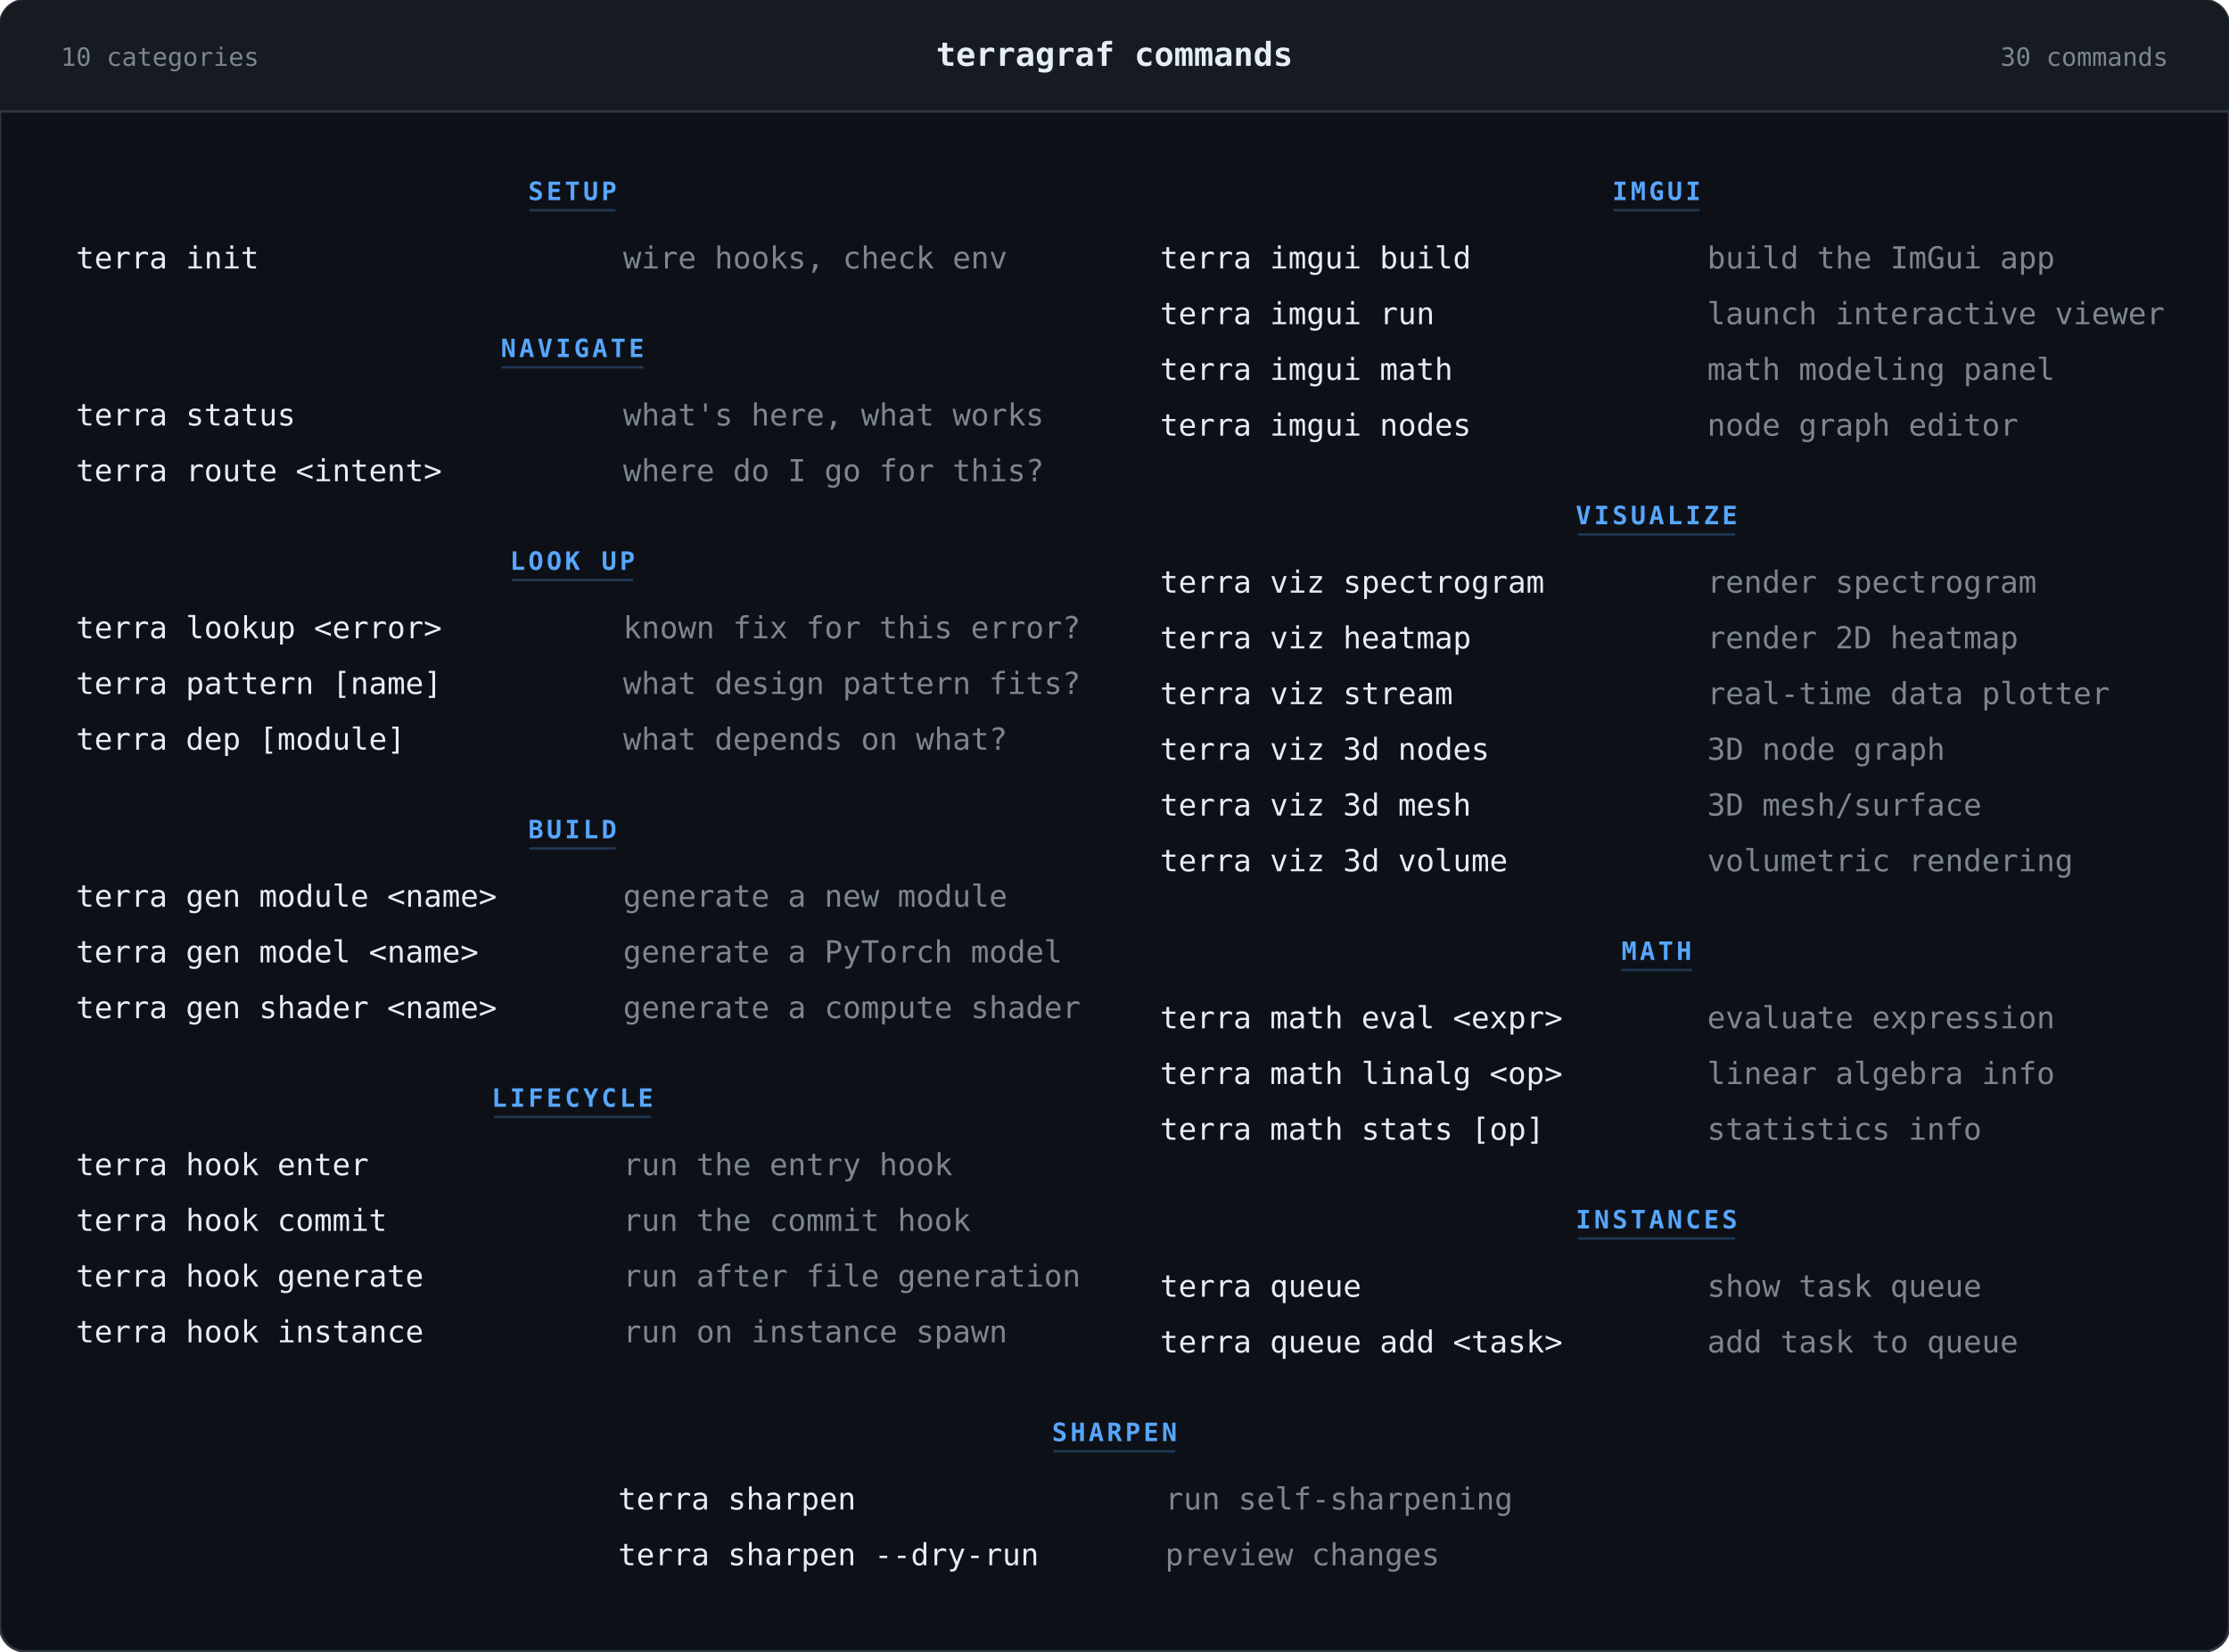
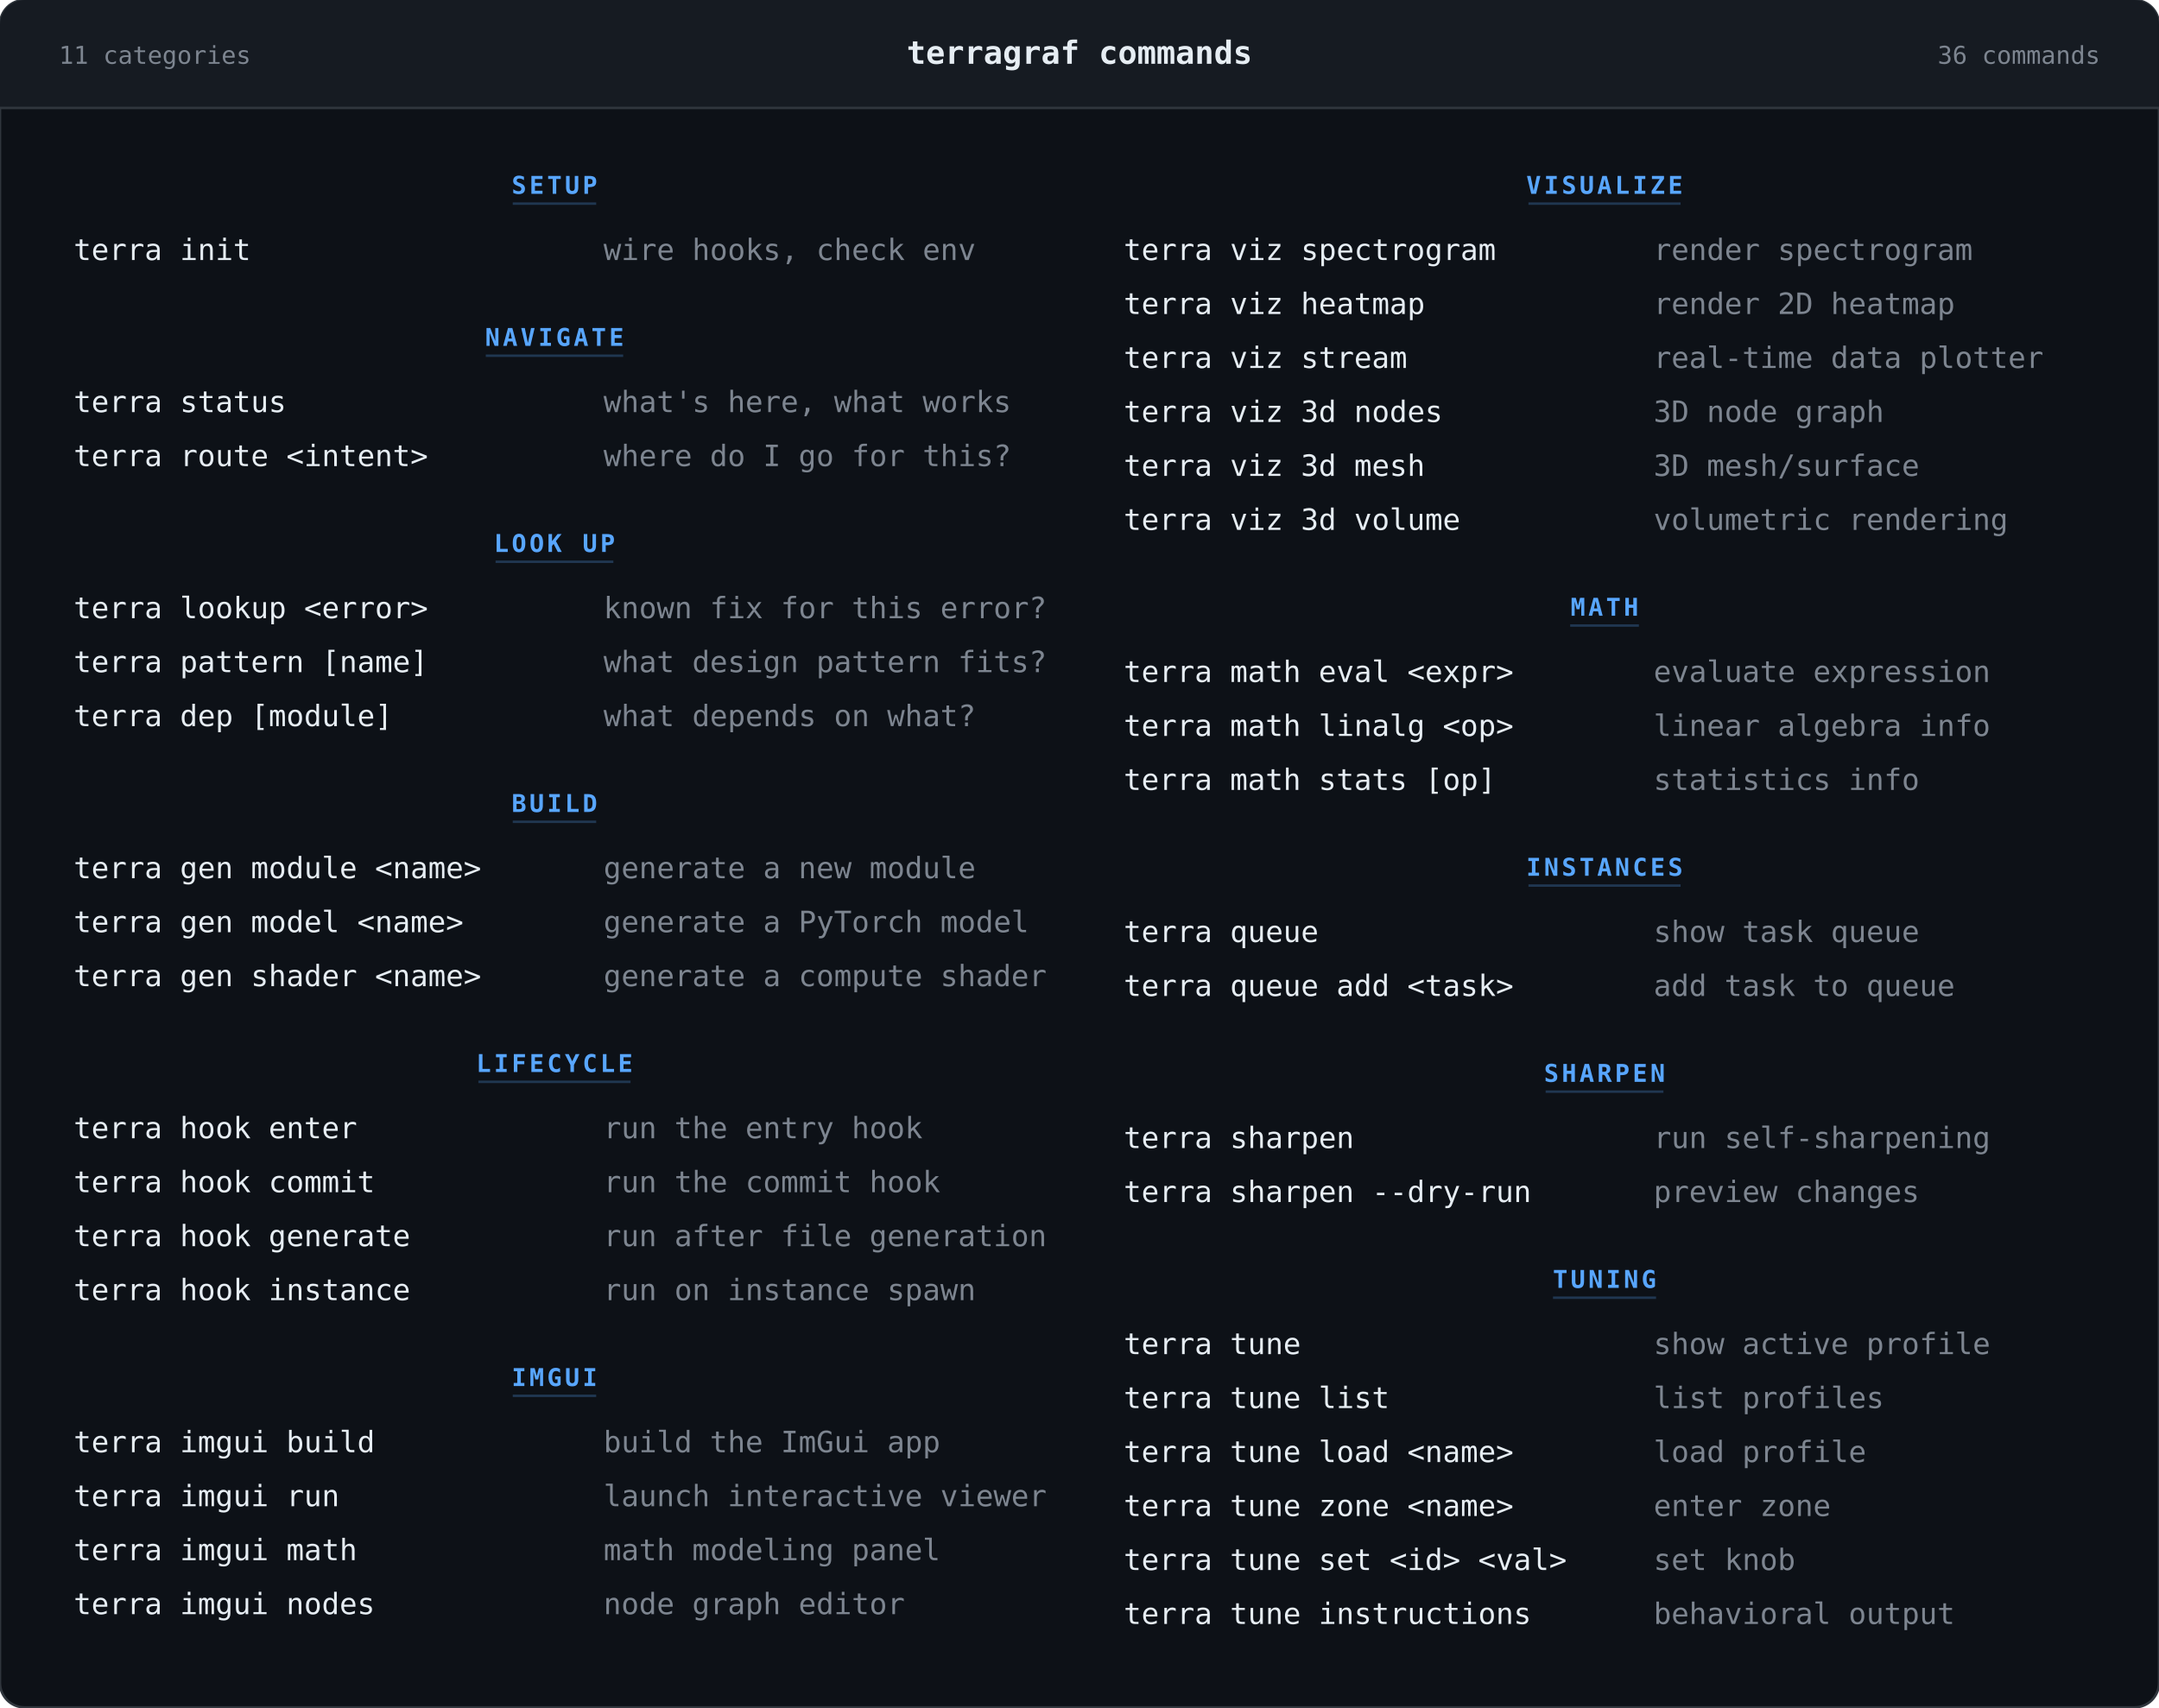
- <svg xmlns="http://www.w3.org/2000/svg" width="880" height="652" viewBox="0 0 880 652">
-   <rect width="880" height="652" rx="10" fill="#0d1117" stroke="#30363d" stroke-width="1" />
+ <svg xmlns="http://www.w3.org/2000/svg" width="880" height="696" viewBox="0 0 880 696">
+   <rect width="880" height="696" rx="10" fill="#0d1117" stroke="#30363d" stroke-width="1" />
  <rect width="880" height="44" rx="10" fill="#161b22" />
  <rect x="0" y="34" width="880" height="10" fill="#161b22" />
  <line x1="0" y1="44" x2="880" y2="44" stroke="#30363d" stroke-width="1" />
-   <text x="24" y="26" font-family="'SF Mono','Cascadia Code','Consolas',monospace" font-size="10" fill="#7d8590">10 categories</text>
+   <text x="24" y="26" font-family="'SF Mono','Cascadia Code','Consolas',monospace" font-size="10" fill="#7d8590">11 categories</text>
  <text x="440" y="26" text-anchor="middle" font-family="'SF Mono','Cascadia Code','Consolas',monospace" font-size="13" font-weight="bold" fill="#e6edf3">terragraf commands</text>
-   <text x="856" y="26" text-anchor="end" font-family="'SF Mono','Cascadia Code','Consolas',monospace" font-size="10" fill="#7d8590">30 commands</text>
+   <text x="856" y="26" text-anchor="end" font-family="'SF Mono','Cascadia Code','Consolas',monospace" font-size="10" fill="#7d8590">36 commands</text>
  <text x="226" y="79" text-anchor="middle" font-family="'SF Mono','Cascadia Code','Consolas',monospace" font-size="10" font-weight="bold" fill="#58a6ff" letter-spacing="1.2">SETUP</text>
  <line x1="209" y1="83" x2="243" y2="83" stroke="#58a6ff" stroke-width="1" opacity="0.25" />
  <text x="30" y="106" font-family="'SF Mono','Cascadia Code','Consolas',monospace" font-size="12" fill="#e6edf3">terra init</text>
  <text x="246" y="106" font-family="'SF Mono','Cascadia Code','Consolas',monospace" font-size="12" fill="#7d8590">wire hooks, check env</text>
  <text x="226" y="141" text-anchor="middle" font-family="'SF Mono','Cascadia Code','Consolas',monospace" font-size="10" font-weight="bold" fill="#58a6ff" letter-spacing="1.2">NAVIGATE</text>
  <line x1="198" y1="145" x2="254" y2="145" stroke="#58a6ff" stroke-width="1" opacity="0.25" />
  <text x="30" y="168" font-family="'SF Mono','Cascadia Code','Consolas',monospace" font-size="12" fill="#e6edf3">terra status</text>
  <text x="246" y="168" font-family="'SF Mono','Cascadia Code','Consolas',monospace" font-size="12" fill="#7d8590">what's here, what works</text>
  <text x="30" y="190" font-family="'SF Mono','Cascadia Code','Consolas',monospace" font-size="12" fill="#e6edf3">terra route &lt;intent&gt;</text>
  <text x="246" y="190" font-family="'SF Mono','Cascadia Code','Consolas',monospace" font-size="12" fill="#7d8590">where do I go for this?</text>
  <text x="226" y="225" text-anchor="middle" font-family="'SF Mono','Cascadia Code','Consolas',monospace" font-size="10" font-weight="bold" fill="#58a6ff" letter-spacing="1.2">LOOK UP</text>
  <line x1="202" y1="229" x2="250" y2="229" stroke="#58a6ff" stroke-width="1" opacity="0.25" />
  <text x="30" y="252" font-family="'SF Mono','Cascadia Code','Consolas',monospace" font-size="12" fill="#e6edf3">terra lookup &lt;error&gt;</text>
  <text x="246" y="252" font-family="'SF Mono','Cascadia Code','Consolas',monospace" font-size="12" fill="#7d8590">known fix for this error?</text>
  <text x="30" y="274" font-family="'SF Mono','Cascadia Code','Consolas',monospace" font-size="12" fill="#e6edf3">terra pattern [name]</text>
  <text x="246" y="274" font-family="'SF Mono','Cascadia Code','Consolas',monospace" font-size="12" fill="#7d8590">what design pattern fits?</text>
  <text x="30" y="296" font-family="'SF Mono','Cascadia Code','Consolas',monospace" font-size="12" fill="#e6edf3">terra dep [module]</text>
  <text x="246" y="296" font-family="'SF Mono','Cascadia Code','Consolas',monospace" font-size="12" fill="#7d8590">what depends on what?</text>
  <text x="226" y="331" text-anchor="middle" font-family="'SF Mono','Cascadia Code','Consolas',monospace" font-size="10" font-weight="bold" fill="#58a6ff" letter-spacing="1.2">BUILD</text>
  <line x1="209" y1="335" x2="243" y2="335" stroke="#58a6ff" stroke-width="1" opacity="0.25" />
  <text x="30" y="358" font-family="'SF Mono','Cascadia Code','Consolas',monospace" font-size="12" fill="#e6edf3">terra gen module &lt;name&gt;</text>
  <text x="246" y="358" font-family="'SF Mono','Cascadia Code','Consolas',monospace" font-size="12" fill="#7d8590">generate a new module</text>
  <text x="30" y="380" font-family="'SF Mono','Cascadia Code','Consolas',monospace" font-size="12" fill="#e6edf3">terra gen model &lt;name&gt;</text>
  <text x="246" y="380" font-family="'SF Mono','Cascadia Code','Consolas',monospace" font-size="12" fill="#7d8590">generate a PyTorch model</text>
  <text x="30" y="402" font-family="'SF Mono','Cascadia Code','Consolas',monospace" font-size="12" fill="#e6edf3">terra gen shader &lt;name&gt;</text>
  <text x="246" y="402" font-family="'SF Mono','Cascadia Code','Consolas',monospace" font-size="12" fill="#7d8590">generate a compute shader</text>
  <text x="226" y="437" text-anchor="middle" font-family="'SF Mono','Cascadia Code','Consolas',monospace" font-size="10" font-weight="bold" fill="#58a6ff" letter-spacing="1.2">LIFECYCLE</text>
  <line x1="195" y1="441" x2="257" y2="441" stroke="#58a6ff" stroke-width="1" opacity="0.25" />
  <text x="30" y="464" font-family="'SF Mono','Cascadia Code','Consolas',monospace" font-size="12" fill="#e6edf3">terra hook enter</text>
  <text x="246" y="464" font-family="'SF Mono','Cascadia Code','Consolas',monospace" font-size="12" fill="#7d8590">run the entry hook</text>
  <text x="30" y="486" font-family="'SF Mono','Cascadia Code','Consolas',monospace" font-size="12" fill="#e6edf3">terra hook commit</text>
  <text x="246" y="486" font-family="'SF Mono','Cascadia Code','Consolas',monospace" font-size="12" fill="#7d8590">run the commit hook</text>
  <text x="30" y="508" font-family="'SF Mono','Cascadia Code','Consolas',monospace" font-size="12" fill="#e6edf3">terra hook generate</text>
  <text x="246" y="508" font-family="'SF Mono','Cascadia Code','Consolas',monospace" font-size="12" fill="#7d8590">run after file generation</text>
  <text x="30" y="530" font-family="'SF Mono','Cascadia Code','Consolas',monospace" font-size="12" fill="#e6edf3">terra hook instance</text>
  <text x="246" y="530" font-family="'SF Mono','Cascadia Code','Consolas',monospace" font-size="12" fill="#7d8590">run on instance spawn</text>
-   <text x="654" y="79" text-anchor="middle" font-family="'SF Mono','Cascadia Code','Consolas',monospace" font-size="10" font-weight="bold" fill="#58a6ff" letter-spacing="1.2">IMGUI</text>
-   <line x1="637" y1="83" x2="671" y2="83" stroke="#58a6ff" stroke-width="1" opacity="0.25" />
-   <text x="458" y="106" font-family="'SF Mono','Cascadia Code','Consolas',monospace" font-size="12" fill="#e6edf3">terra imgui build</text>
-   <text x="674" y="106" font-family="'SF Mono','Cascadia Code','Consolas',monospace" font-size="12" fill="#7d8590">build the ImGui app</text>
-   <text x="458" y="128" font-family="'SF Mono','Cascadia Code','Consolas',monospace" font-size="12" fill="#e6edf3">terra imgui run</text>
-   <text x="674" y="128" font-family="'SF Mono','Cascadia Code','Consolas',monospace" font-size="12" fill="#7d8590">launch interactive viewer</text>
-   <text x="458" y="150" font-family="'SF Mono','Cascadia Code','Consolas',monospace" font-size="12" fill="#e6edf3">terra imgui math</text>
-   <text x="674" y="150" font-family="'SF Mono','Cascadia Code','Consolas',monospace" font-size="12" fill="#7d8590">math modeling panel</text>
-   <text x="458" y="172" font-family="'SF Mono','Cascadia Code','Consolas',monospace" font-size="12" fill="#e6edf3">terra imgui nodes</text>
-   <text x="674" y="172" font-family="'SF Mono','Cascadia Code','Consolas',monospace" font-size="12" fill="#7d8590">node graph editor</text>
-   <text x="654" y="207" text-anchor="middle" font-family="'SF Mono','Cascadia Code','Consolas',monospace" font-size="10" font-weight="bold" fill="#58a6ff" letter-spacing="1.2">VISUALIZE</text>
-   <line x1="623" y1="211" x2="685" y2="211" stroke="#58a6ff" stroke-width="1" opacity="0.25" />
-   <text x="458" y="234" font-family="'SF Mono','Cascadia Code','Consolas',monospace" font-size="12" fill="#e6edf3">terra viz spectrogram</text>
-   <text x="674" y="234" font-family="'SF Mono','Cascadia Code','Consolas',monospace" font-size="12" fill="#7d8590">render spectrogram</text>
-   <text x="458" y="256" font-family="'SF Mono','Cascadia Code','Consolas',monospace" font-size="12" fill="#e6edf3">terra viz heatmap</text>
-   <text x="674" y="256" font-family="'SF Mono','Cascadia Code','Consolas',monospace" font-size="12" fill="#7d8590">render 2D heatmap</text>
-   <text x="458" y="278" font-family="'SF Mono','Cascadia Code','Consolas',monospace" font-size="12" fill="#e6edf3">terra viz stream</text>
-   <text x="674" y="278" font-family="'SF Mono','Cascadia Code','Consolas',monospace" font-size="12" fill="#7d8590">real-time data plotter</text>
-   <text x="458" y="300" font-family="'SF Mono','Cascadia Code','Consolas',monospace" font-size="12" fill="#e6edf3">terra viz 3d nodes</text>
-   <text x="674" y="300" font-family="'SF Mono','Cascadia Code','Consolas',monospace" font-size="12" fill="#7d8590">3D node graph</text>
-   <text x="458" y="322" font-family="'SF Mono','Cascadia Code','Consolas',monospace" font-size="12" fill="#e6edf3">terra viz 3d mesh</text>
-   <text x="674" y="322" font-family="'SF Mono','Cascadia Code','Consolas',monospace" font-size="12" fill="#7d8590">3D mesh/surface</text>
-   <text x="458" y="344" font-family="'SF Mono','Cascadia Code','Consolas',monospace" font-size="12" fill="#e6edf3">terra viz 3d volume</text>
-   <text x="674" y="344" font-family="'SF Mono','Cascadia Code','Consolas',monospace" font-size="12" fill="#7d8590">volumetric rendering</text>
-   <text x="654" y="379" text-anchor="middle" font-family="'SF Mono','Cascadia Code','Consolas',monospace" font-size="10" font-weight="bold" fill="#58a6ff" letter-spacing="1.2">MATH</text>
-   <line x1="640" y1="383" x2="668" y2="383" stroke="#58a6ff" stroke-width="1" opacity="0.25" />
-   <text x="458" y="406" font-family="'SF Mono','Cascadia Code','Consolas',monospace" font-size="12" fill="#e6edf3">terra math eval &lt;expr&gt;</text>
-   <text x="674" y="406" font-family="'SF Mono','Cascadia Code','Consolas',monospace" font-size="12" fill="#7d8590">evaluate expression</text>
-   <text x="458" y="428" font-family="'SF Mono','Cascadia Code','Consolas',monospace" font-size="12" fill="#e6edf3">terra math linalg &lt;op&gt;</text>
-   <text x="674" y="428" font-family="'SF Mono','Cascadia Code','Consolas',monospace" font-size="12" fill="#7d8590">linear algebra info</text>
-   <text x="458" y="450" font-family="'SF Mono','Cascadia Code','Consolas',monospace" font-size="12" fill="#e6edf3">terra math stats [op]</text>
-   <text x="674" y="450" font-family="'SF Mono','Cascadia Code','Consolas',monospace" font-size="12" fill="#7d8590">statistics info</text>
-   <text x="654" y="485" text-anchor="middle" font-family="'SF Mono','Cascadia Code','Consolas',monospace" font-size="10" font-weight="bold" fill="#58a6ff" letter-spacing="1.2">INSTANCES</text>
-   <line x1="623" y1="489" x2="685" y2="489" stroke="#58a6ff" stroke-width="1" opacity="0.25" />
-   <text x="458" y="512" font-family="'SF Mono','Cascadia Code','Consolas',monospace" font-size="12" fill="#e6edf3">terra queue</text>
-   <text x="674" y="512" font-family="'SF Mono','Cascadia Code','Consolas',monospace" font-size="12" fill="#7d8590">show task queue</text>
-   <text x="458" y="534" font-family="'SF Mono','Cascadia Code','Consolas',monospace" font-size="12" fill="#e6edf3">terra queue add &lt;task&gt;</text>
-   <text x="674" y="534" font-family="'SF Mono','Cascadia Code','Consolas',monospace" font-size="12" fill="#7d8590">add task to queue</text>
-   <text x="440" y="569" text-anchor="middle" font-family="'SF Mono','Cascadia Code','Consolas',monospace" font-size="10" font-weight="bold" fill="#58a6ff" letter-spacing="1.2">SHARPEN</text>
-   <line x1="416" y1="573" x2="464" y2="573" stroke="#58a6ff" stroke-width="1" opacity="0.25" />
-   <text x="244" y="596" font-family="'SF Mono','Cascadia Code','Consolas',monospace" font-size="12" fill="#e6edf3">terra sharpen</text>
-   <text x="460" y="596" font-family="'SF Mono','Cascadia Code','Consolas',monospace" font-size="12" fill="#7d8590">run self-sharpening</text>
-   <text x="244" y="618" font-family="'SF Mono','Cascadia Code','Consolas',monospace" font-size="12" fill="#e6edf3">terra sharpen --dry-run</text>
-   <text x="460" y="618" font-family="'SF Mono','Cascadia Code','Consolas',monospace" font-size="12" fill="#7d8590">preview changes</text>
+   <text x="226" y="565" text-anchor="middle" font-family="'SF Mono','Cascadia Code','Consolas',monospace" font-size="10" font-weight="bold" fill="#58a6ff" letter-spacing="1.2">IMGUI</text>
+   <line x1="209" y1="569" x2="243" y2="569" stroke="#58a6ff" stroke-width="1" opacity="0.25" />
+   <text x="30" y="592" font-family="'SF Mono','Cascadia Code','Consolas',monospace" font-size="12" fill="#e6edf3">terra imgui build</text>
+   <text x="246" y="592" font-family="'SF Mono','Cascadia Code','Consolas',monospace" font-size="12" fill="#7d8590">build the ImGui app</text>
+   <text x="30" y="614" font-family="'SF Mono','Cascadia Code','Consolas',monospace" font-size="12" fill="#e6edf3">terra imgui run</text>
+   <text x="246" y="614" font-family="'SF Mono','Cascadia Code','Consolas',monospace" font-size="12" fill="#7d8590">launch interactive viewer</text>
+   <text x="30" y="636" font-family="'SF Mono','Cascadia Code','Consolas',monospace" font-size="12" fill="#e6edf3">terra imgui math</text>
+   <text x="246" y="636" font-family="'SF Mono','Cascadia Code','Consolas',monospace" font-size="12" fill="#7d8590">math modeling panel</text>
+   <text x="30" y="658" font-family="'SF Mono','Cascadia Code','Consolas',monospace" font-size="12" fill="#e6edf3">terra imgui nodes</text>
+   <text x="246" y="658" font-family="'SF Mono','Cascadia Code','Consolas',monospace" font-size="12" fill="#7d8590">node graph editor</text>
+   <text x="654" y="79" text-anchor="middle" font-family="'SF Mono','Cascadia Code','Consolas',monospace" font-size="10" font-weight="bold" fill="#58a6ff" letter-spacing="1.2">VISUALIZE</text>
+   <line x1="623" y1="83" x2="685" y2="83" stroke="#58a6ff" stroke-width="1" opacity="0.25" />
+   <text x="458" y="106" font-family="'SF Mono','Cascadia Code','Consolas',monospace" font-size="12" fill="#e6edf3">terra viz spectrogram</text>
+   <text x="674" y="106" font-family="'SF Mono','Cascadia Code','Consolas',monospace" font-size="12" fill="#7d8590">render spectrogram</text>
+   <text x="458" y="128" font-family="'SF Mono','Cascadia Code','Consolas',monospace" font-size="12" fill="#e6edf3">terra viz heatmap</text>
+   <text x="674" y="128" font-family="'SF Mono','Cascadia Code','Consolas',monospace" font-size="12" fill="#7d8590">render 2D heatmap</text>
+   <text x="458" y="150" font-family="'SF Mono','Cascadia Code','Consolas',monospace" font-size="12" fill="#e6edf3">terra viz stream</text>
+   <text x="674" y="150" font-family="'SF Mono','Cascadia Code','Consolas',monospace" font-size="12" fill="#7d8590">real-time data plotter</text>
+   <text x="458" y="172" font-family="'SF Mono','Cascadia Code','Consolas',monospace" font-size="12" fill="#e6edf3">terra viz 3d nodes</text>
+   <text x="674" y="172" font-family="'SF Mono','Cascadia Code','Consolas',monospace" font-size="12" fill="#7d8590">3D node graph</text>
+   <text x="458" y="194" font-family="'SF Mono','Cascadia Code','Consolas',monospace" font-size="12" fill="#e6edf3">terra viz 3d mesh</text>
+   <text x="674" y="194" font-family="'SF Mono','Cascadia Code','Consolas',monospace" font-size="12" fill="#7d8590">3D mesh/surface</text>
+   <text x="458" y="216" font-family="'SF Mono','Cascadia Code','Consolas',monospace" font-size="12" fill="#e6edf3">terra viz 3d volume</text>
+   <text x="674" y="216" font-family="'SF Mono','Cascadia Code','Consolas',monospace" font-size="12" fill="#7d8590">volumetric rendering</text>
+   <text x="654" y="251" text-anchor="middle" font-family="'SF Mono','Cascadia Code','Consolas',monospace" font-size="10" font-weight="bold" fill="#58a6ff" letter-spacing="1.2">MATH</text>
+   <line x1="640" y1="255" x2="668" y2="255" stroke="#58a6ff" stroke-width="1" opacity="0.25" />
+   <text x="458" y="278" font-family="'SF Mono','Cascadia Code','Consolas',monospace" font-size="12" fill="#e6edf3">terra math eval &lt;expr&gt;</text>
+   <text x="674" y="278" font-family="'SF Mono','Cascadia Code','Consolas',monospace" font-size="12" fill="#7d8590">evaluate expression</text>
+   <text x="458" y="300" font-family="'SF Mono','Cascadia Code','Consolas',monospace" font-size="12" fill="#e6edf3">terra math linalg &lt;op&gt;</text>
+   <text x="674" y="300" font-family="'SF Mono','Cascadia Code','Consolas',monospace" font-size="12" fill="#7d8590">linear algebra info</text>
+   <text x="458" y="322" font-family="'SF Mono','Cascadia Code','Consolas',monospace" font-size="12" fill="#e6edf3">terra math stats [op]</text>
+   <text x="674" y="322" font-family="'SF Mono','Cascadia Code','Consolas',monospace" font-size="12" fill="#7d8590">statistics info</text>
+   <text x="654" y="357" text-anchor="middle" font-family="'SF Mono','Cascadia Code','Consolas',monospace" font-size="10" font-weight="bold" fill="#58a6ff" letter-spacing="1.2">INSTANCES</text>
+   <line x1="623" y1="361" x2="685" y2="361" stroke="#58a6ff" stroke-width="1" opacity="0.25" />
+   <text x="458" y="384" font-family="'SF Mono','Cascadia Code','Consolas',monospace" font-size="12" fill="#e6edf3">terra queue</text>
+   <text x="674" y="384" font-family="'SF Mono','Cascadia Code','Consolas',monospace" font-size="12" fill="#7d8590">show task queue</text>
+   <text x="458" y="406" font-family="'SF Mono','Cascadia Code','Consolas',monospace" font-size="12" fill="#e6edf3">terra queue add &lt;task&gt;</text>
+   <text x="674" y="406" font-family="'SF Mono','Cascadia Code','Consolas',monospace" font-size="12" fill="#7d8590">add task to queue</text>
+   <text x="654" y="441" text-anchor="middle" font-family="'SF Mono','Cascadia Code','Consolas',monospace" font-size="10" font-weight="bold" fill="#58a6ff" letter-spacing="1.2">SHARPEN</text>
+   <line x1="630" y1="445" x2="678" y2="445" stroke="#58a6ff" stroke-width="1" opacity="0.25" />
+   <text x="458" y="468" font-family="'SF Mono','Cascadia Code','Consolas',monospace" font-size="12" fill="#e6edf3">terra sharpen</text>
+   <text x="674" y="468" font-family="'SF Mono','Cascadia Code','Consolas',monospace" font-size="12" fill="#7d8590">run self-sharpening</text>
+   <text x="458" y="490" font-family="'SF Mono','Cascadia Code','Consolas',monospace" font-size="12" fill="#e6edf3">terra sharpen --dry-run</text>
+   <text x="674" y="490" font-family="'SF Mono','Cascadia Code','Consolas',monospace" font-size="12" fill="#7d8590">preview changes</text>
+   <text x="654" y="525" text-anchor="middle" font-family="'SF Mono','Cascadia Code','Consolas',monospace" font-size="10" font-weight="bold" fill="#58a6ff" letter-spacing="1.2">TUNING</text>
+   <line x1="633" y1="529" x2="675" y2="529" stroke="#58a6ff" stroke-width="1" opacity="0.25" />
+   <text x="458" y="552" font-family="'SF Mono','Cascadia Code','Consolas',monospace" font-size="12" fill="#e6edf3">terra tune</text>
+   <text x="674" y="552" font-family="'SF Mono','Cascadia Code','Consolas',monospace" font-size="12" fill="#7d8590">show active profile</text>
+   <text x="458" y="574" font-family="'SF Mono','Cascadia Code','Consolas',monospace" font-size="12" fill="#e6edf3">terra tune list</text>
+   <text x="674" y="574" font-family="'SF Mono','Cascadia Code','Consolas',monospace" font-size="12" fill="#7d8590">list profiles</text>
+   <text x="458" y="596" font-family="'SF Mono','Cascadia Code','Consolas',monospace" font-size="12" fill="#e6edf3">terra tune load &lt;name&gt;</text>
+   <text x="674" y="596" font-family="'SF Mono','Cascadia Code','Consolas',monospace" font-size="12" fill="#7d8590">load profile</text>
+   <text x="458" y="618" font-family="'SF Mono','Cascadia Code','Consolas',monospace" font-size="12" fill="#e6edf3">terra tune zone &lt;name&gt;</text>
+   <text x="674" y="618" font-family="'SF Mono','Cascadia Code','Consolas',monospace" font-size="12" fill="#7d8590">enter zone</text>
+   <text x="458" y="640" font-family="'SF Mono','Cascadia Code','Consolas',monospace" font-size="12" fill="#e6edf3">terra tune set &lt;id&gt; &lt;val&gt;</text>
+   <text x="674" y="640" font-family="'SF Mono','Cascadia Code','Consolas',monospace" font-size="12" fill="#7d8590">set knob</text>
+   <text x="458" y="662" font-family="'SF Mono','Cascadia Code','Consolas',monospace" font-size="12" fill="#e6edf3">terra tune instructions</text>
+   <text x="674" y="662" font-family="'SF Mono','Cascadia Code','Consolas',monospace" font-size="12" fill="#7d8590">behavioral output</text>
</svg>
